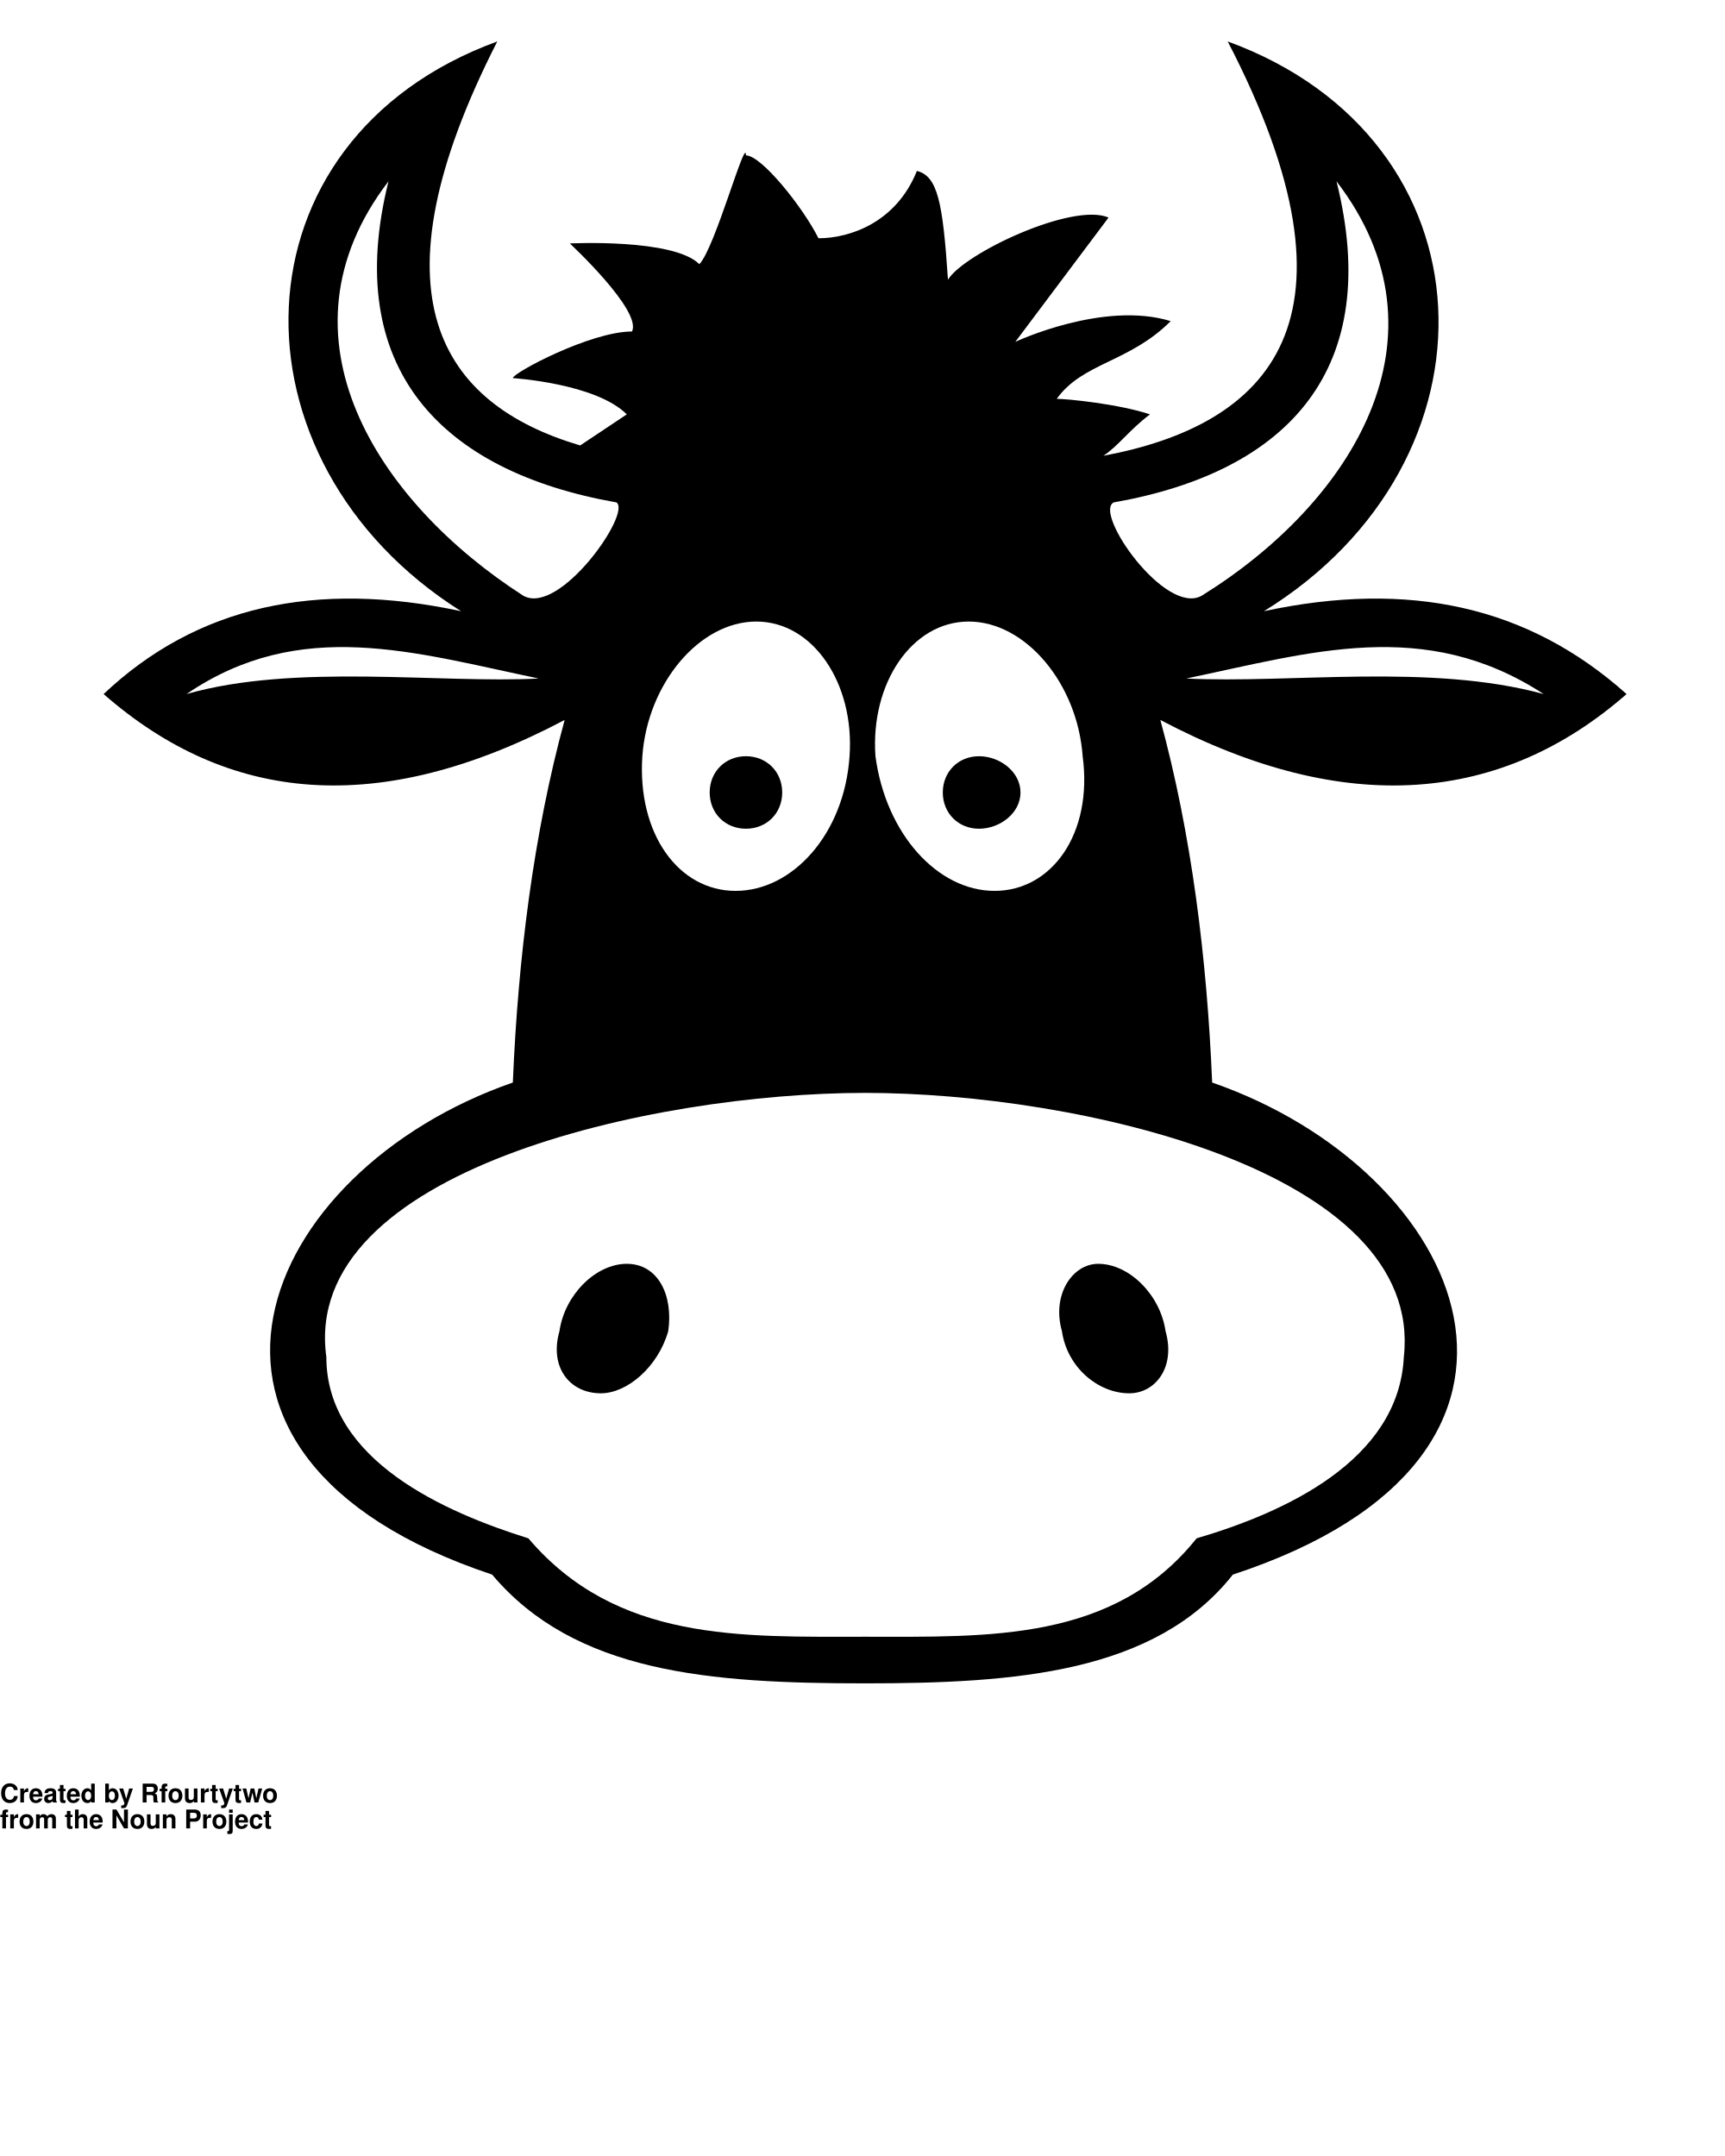
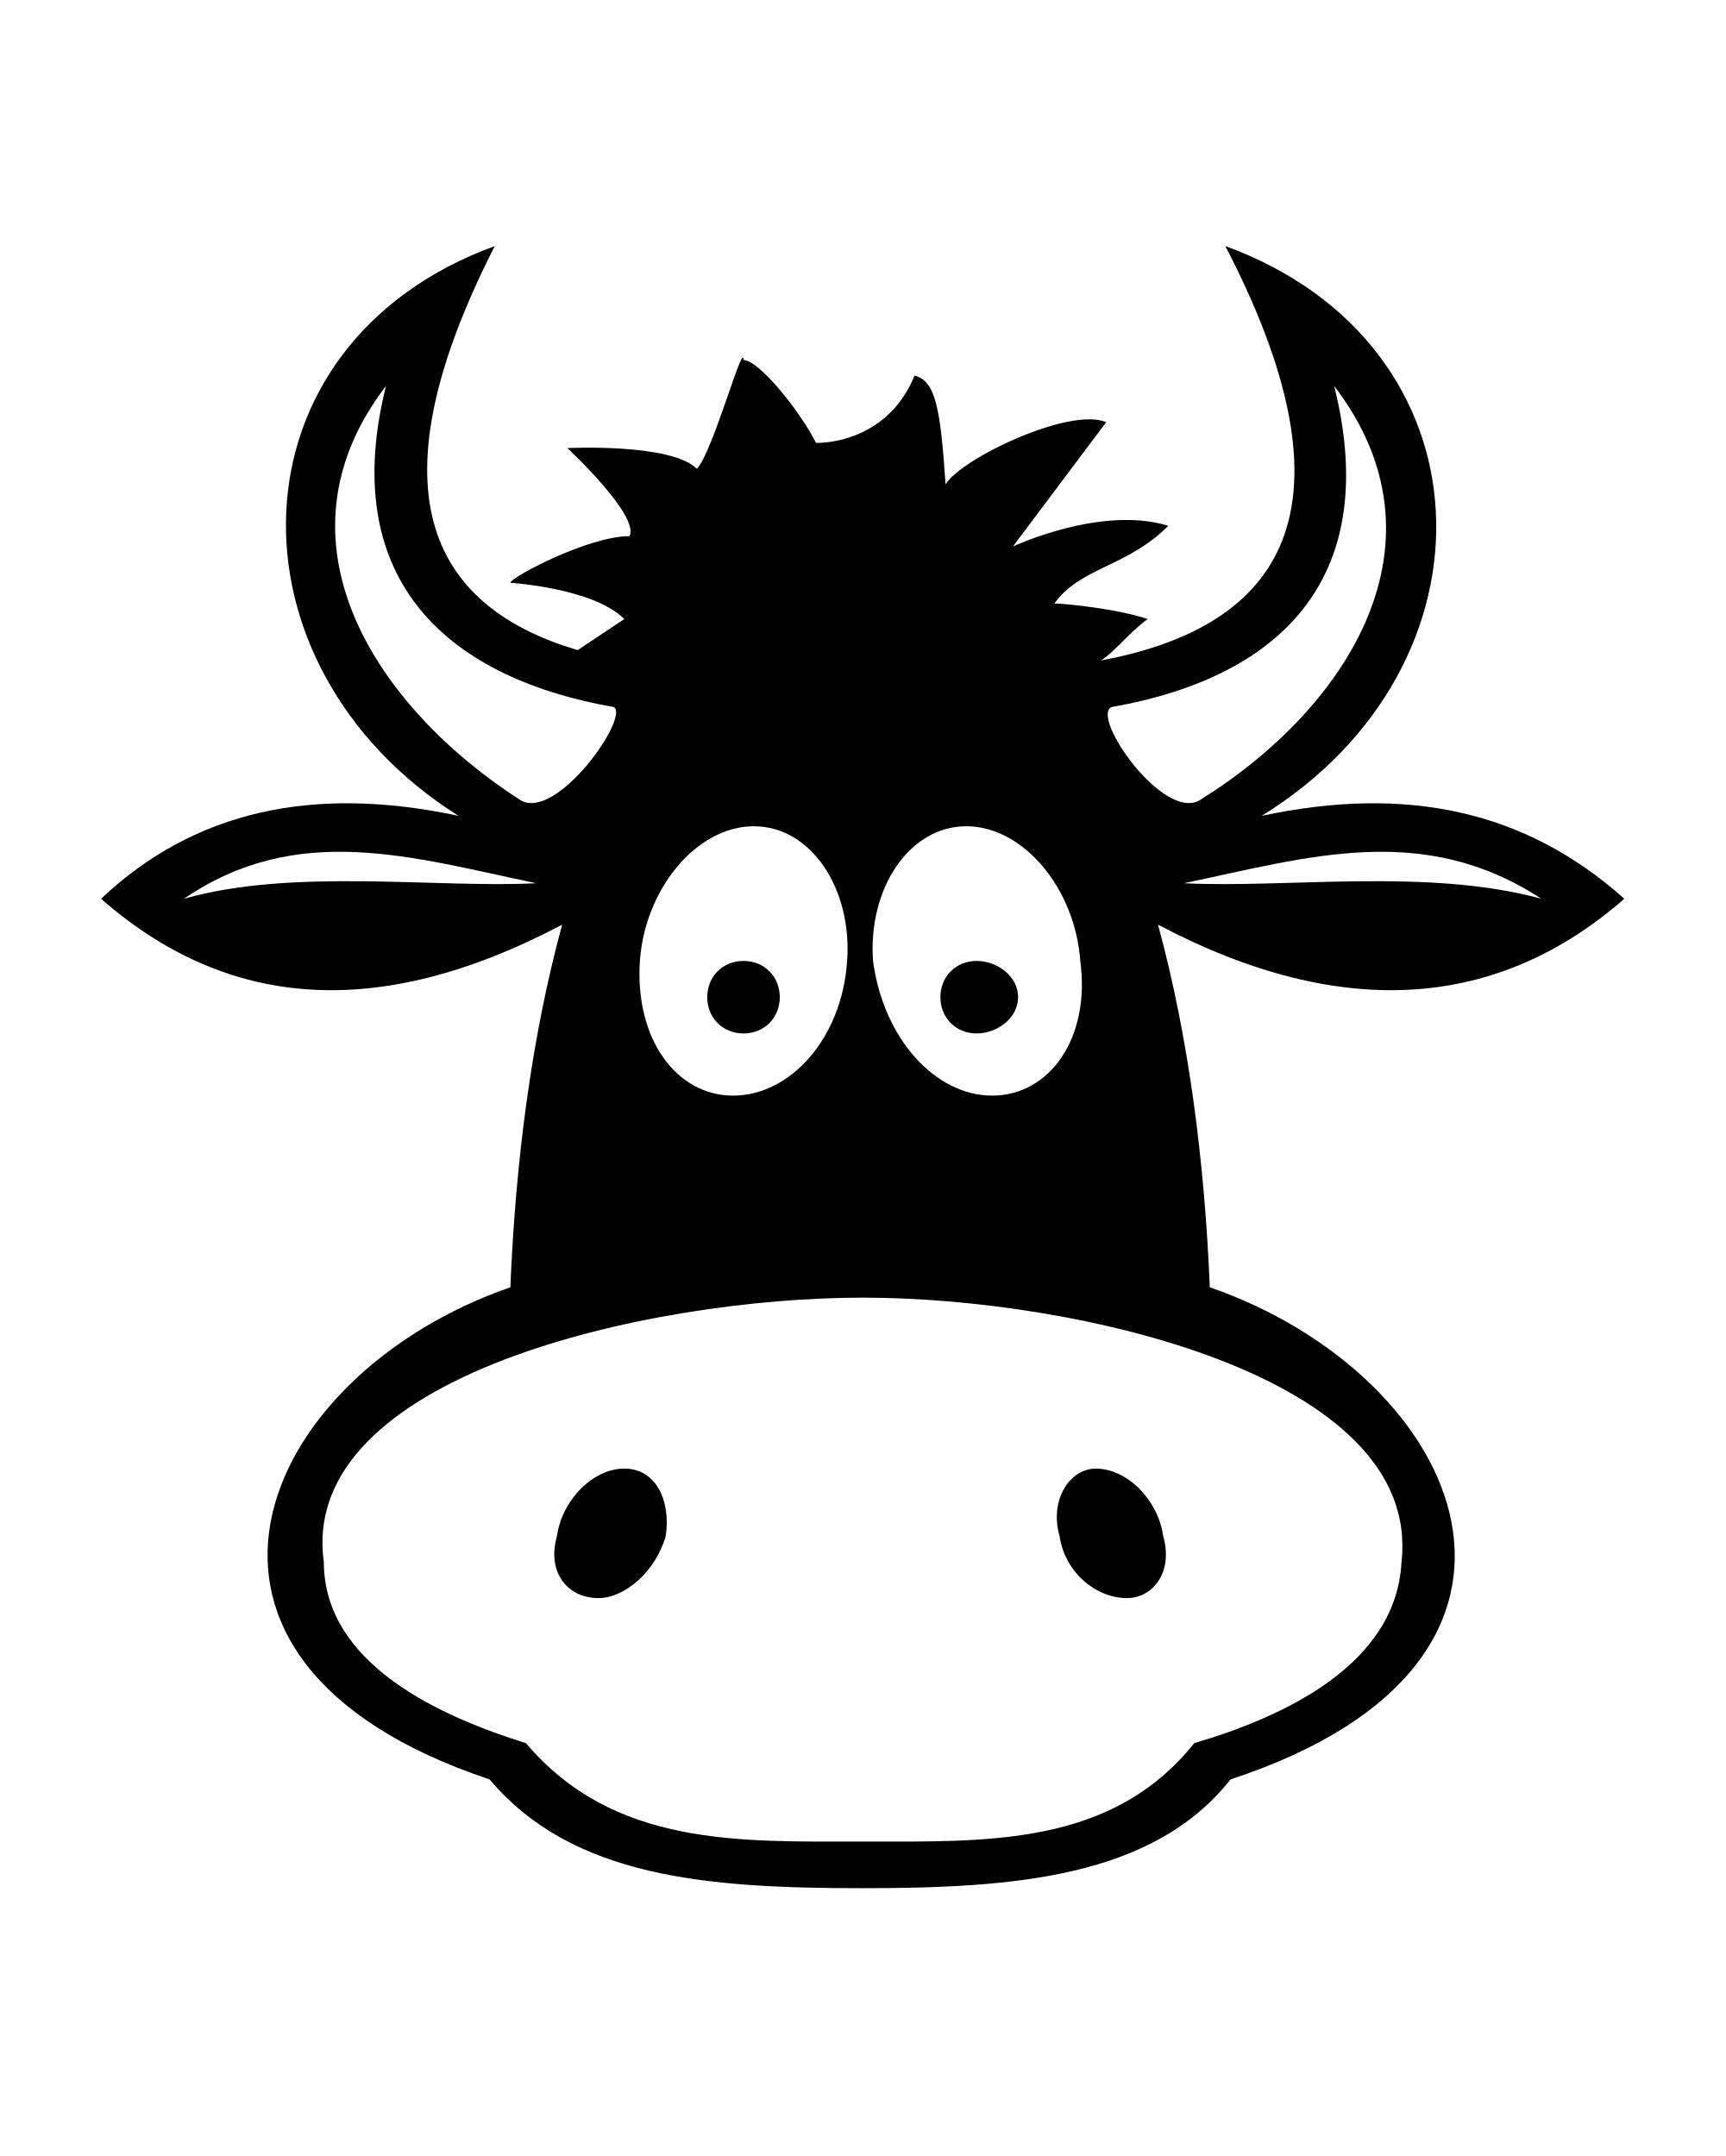
- <svg xmlns="http://www.w3.org/2000/svg" xml:space="preserve" version="1.1" style="shape-rendering:geometricPrecision;text-rendering:geometricPrecision;image-rendering:optimizeQuality;" viewBox="0 0 333 416.25" x="0px" y="0px" fill-rule="evenodd" clip-rule="evenodd">
-   <defs>
-     <style type="text/css">
-    
-     .fil0 {fill:black}
-    
-   </style>
-   </defs>
+ <svg xmlns="http://www.w3.org/2000/svg" version="1.1" id="Layer_1" x="0px" y="0px" viewBox="0 0 333 416.2" style="enable-background:new 0 0 333 416.2;" xml:space="preserve">
+   <style type="text/css">
+ 	.st0{fill-rule:evenodd;clip-rule:evenodd;}
+ </style>
  <g>
-     <path class="fil0" d="M232 115c29,-18 49,-50 26,-80 9,36 -9,56 -43,62 -4,2 10,22 17,18zm-43 31c4,0 8,3 8,7 0,4 -4,7 -8,7 -4,0 -7,-3 -7,-7 0,-4 3,-7 7,-7zm-45 0c4,0 7,3 7,7 0,4 -3,7 -7,7 -4,0 -7,-3 -7,-7 0,-4 3,-7 7,-7zm-32 -60c3,-2 6,-4 9,-6 -6,-6 -22,-7 -22,-7 0,-1 15,-9 23,-9 2,-4 -12,-17 -12,-17 0,0 20,-1 25,4 3,-3 9,-25 9,-21 3,0 11,10 14,16 6,0 15,-3 19,-13 4,1 5,6 6,21 3,-5 24,-15 31,-12l-18 24c0,0 17,-8 30,-4 -8,8 -17,8 -22,15 2,0 12,1 18,3 -4,3 -6,6 -9,8 32,-6 52,-26 24,-80 52,19 54,81 7,110 28,-6 51,-1 70,16 -24,21 -54,24 -90,5 6,22 9,46 10,70 49,17 74,72 4,95 -15,19 -42,21 -71,21 -30,0 -56,-2 -72,-21 -69,-23 -45,-78 4,-95 1,-24 4,-48 10,-70 -36,19 -65,16 -89,-5 18,-17 41,-22 69,-16 -46,-29 -45,-91 7,-110 -25,49 -11,70 16,78zm-11 29c-28,-18 -49,-50 -26,-80 -9,36 10,56 44,62 3,2 -11,22 -18,18zm20 129c-6,0 -12,6 -13,13 -2,7 2,12 8,12 5,0 11,-5 13,-12 1,-7 -2,-13 -8,-13zm25 -124c-11,0 -21,12 -22,26 -1,15 7,26 18,26 11,0 21,-11 22,-26 1,-14 -7,-26 -18,-26zm-42 11c-19,1 -47,-3 -68,3 22,-15 44,-8 68,-3zm63 80c-41,0 -109,15 -104,51 0,20 23,30 39,35 17,20 41,19 65,19 24,0 48,1 64,-19 17,-5 39,-15 40,-35 4,-36 -63,-51 -104,-51zm45 33c6,0 12,6 13,13 2,7 -2,12 -7,12 -6,0 -12,-5 -13,-12 -2,-7 2,-13 7,-13zm-25 -124c11,0 21,12 22,26 2,15 -6,26 -17,26 -11,0 -21,-11 -23,-26 -1,-14 7,-26 18,-26zm42 11c20,1 47,-3 69,3 -23,-15 -45,-8 -69,-3z" />
+     <path class="st0" d="M231.5,154.5c29-18,49-50,26-80c9,36-9,56-43,62C210.5,138.5,224.5,158.5,231.5,154.5z M188.5,185.5   c4,0,8,3,8,7s-4,7-8,7s-7-3-7-7S184.5,185.5,188.5,185.5z M143.5,185.5c4,0,7,3,7,7s-3,7-7,7s-7-3-7-7S139.5,185.5,143.5,185.5z    M111.5,125.5c3-2,6-4,9-6c-6-6-22-7-22-7c0-1,15-9,23-9c2-4-12-17-12-17s20-1,25,4c3-3,9-25,9-21c3,0,11,10,14,16c6,0,15-3,19-13   c4,1,5,6,6,21c3-5,24-15,31-12l-18,24c0,0,17-8,30-4c-8,8-17,8-22,15c2,0,12,1,18,3c-4,3-6,6-9,8c32-6,52-26,24-80   c52,19,54,81,7,110c28-6,51-1,70,16c-24,21-54,24-90,5c6,22,9,46,10,70c49,17,74,72,4,95c-15,19-42,21-71,21c-30,0-56-2-72-21   c-69-23-45-78,4-95c1-24,4-48,10-70c-36,19-65,16-89-5c18-17,41-22,69-16c-46-29-45-91,7-110C70.5,96.5,84.5,117.5,111.5,125.5z    M100.5,154.5c-28-18-49-50-26-80c-9,36,10,56,44,62C121.5,138.5,107.5,158.5,100.5,154.5z M120.5,283.5c-6,0-12,6-13,13   c-2,7,2,12,8,12c5,0,11-5,13-12C129.5,289.5,126.5,283.5,120.5,283.5z M145.5,159.5c-11,0-21,12-22,26c-1,15,7,26,18,26   s21-11,22-26C164.5,171.5,156.5,159.5,145.5,159.5z M103.5,170.5c-19,1-47-3-68,3C57.5,158.5,79.5,165.5,103.5,170.5z M166.5,250.5   c-41,0-109,15-104,51c0,20,23,30,39,35c17,20,41,19,65,19s48,1,64-19c17-5,39-15,40-35C274.5,265.5,207.5,250.5,166.5,250.5z    M211.5,283.5c6,0,12,6,13,13c2,7-2,12-7,12c-6,0-12-5-13-12C202.5,289.5,206.5,283.5,211.5,283.5z M186.5,159.5c11,0,21,12,22,26   c2,15-6,26-17,26s-21-11-23-26C167.5,171.5,175.5,159.5,186.5,159.5z M228.5,170.5c20,1,47-3,69,3   C274.5,158.5,252.5,165.5,228.5,170.5z" />
  </g>
-   <text x="0" y="348" fill="#000000" font-size="5px" font-weight="bold" font-family="'Helvetica Neue', Helvetica, Arial-Unicode, Arial, Sans-serif">Created by Rfourtytwo</text>
-   <text x="0" y="353" fill="#000000" font-size="5px" font-weight="bold" font-family="'Helvetica Neue', Helvetica, Arial-Unicode, Arial, Sans-serif">from the Noun Project</text>
</svg>
